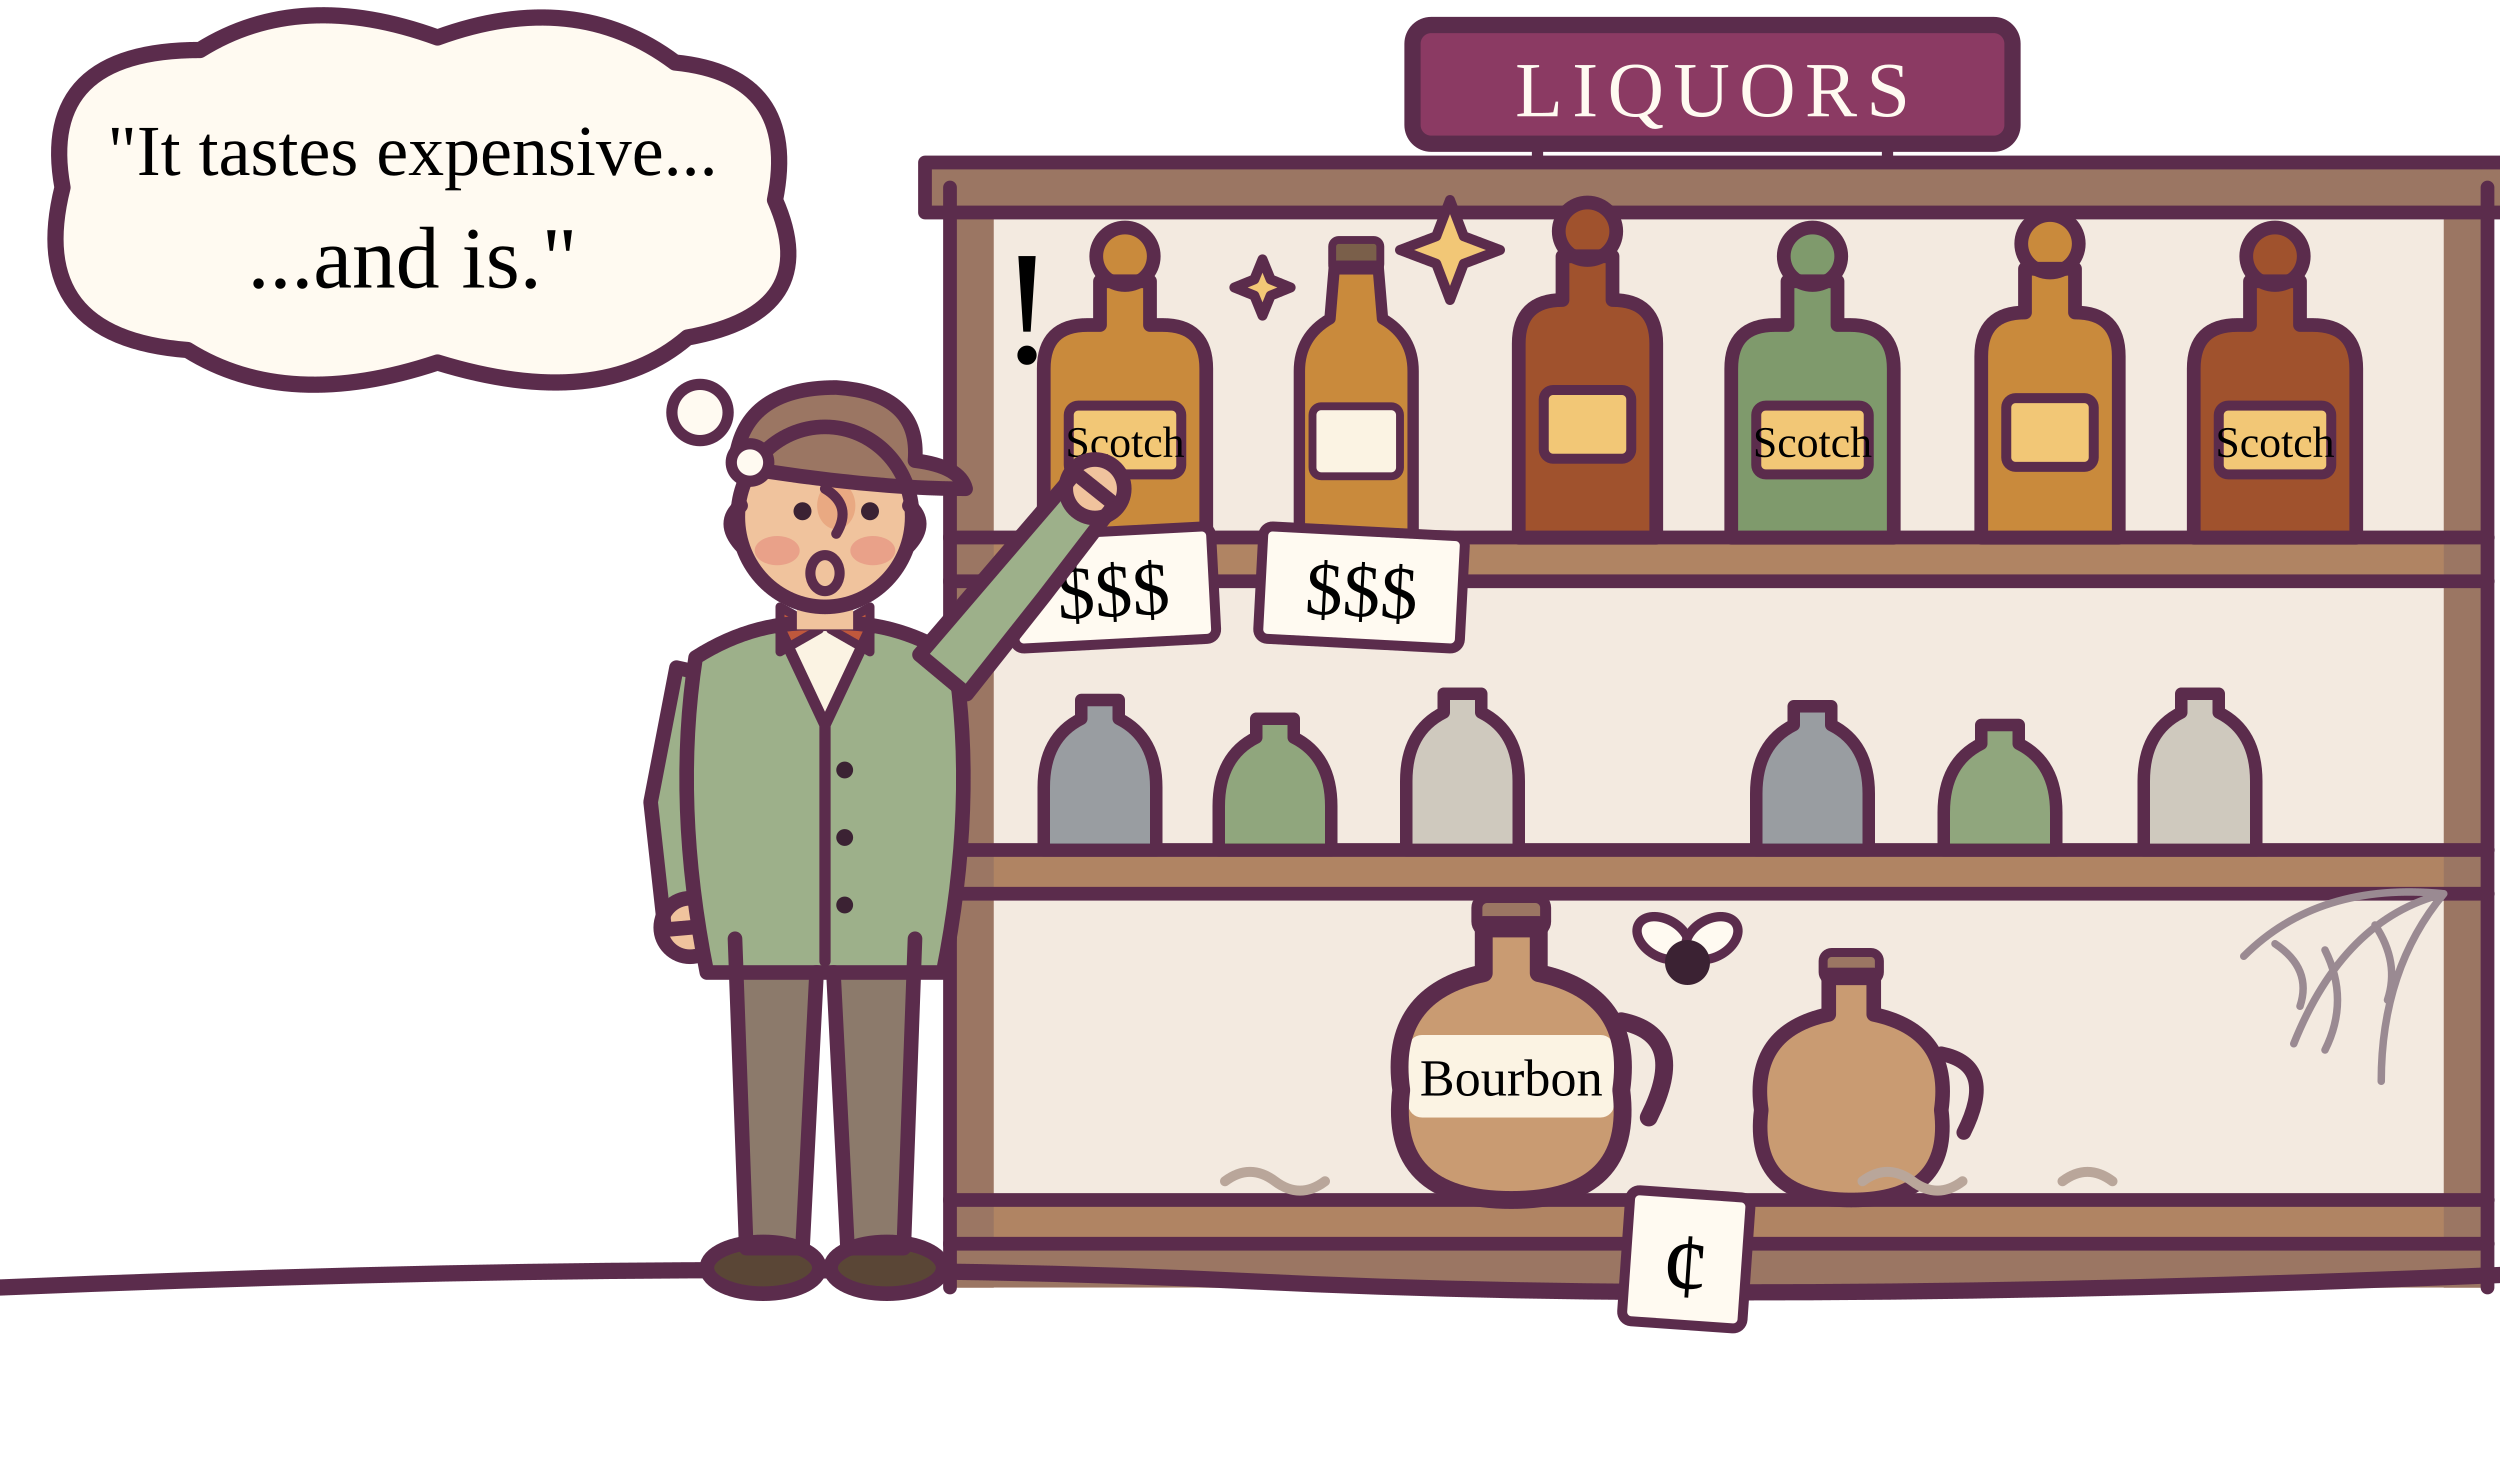
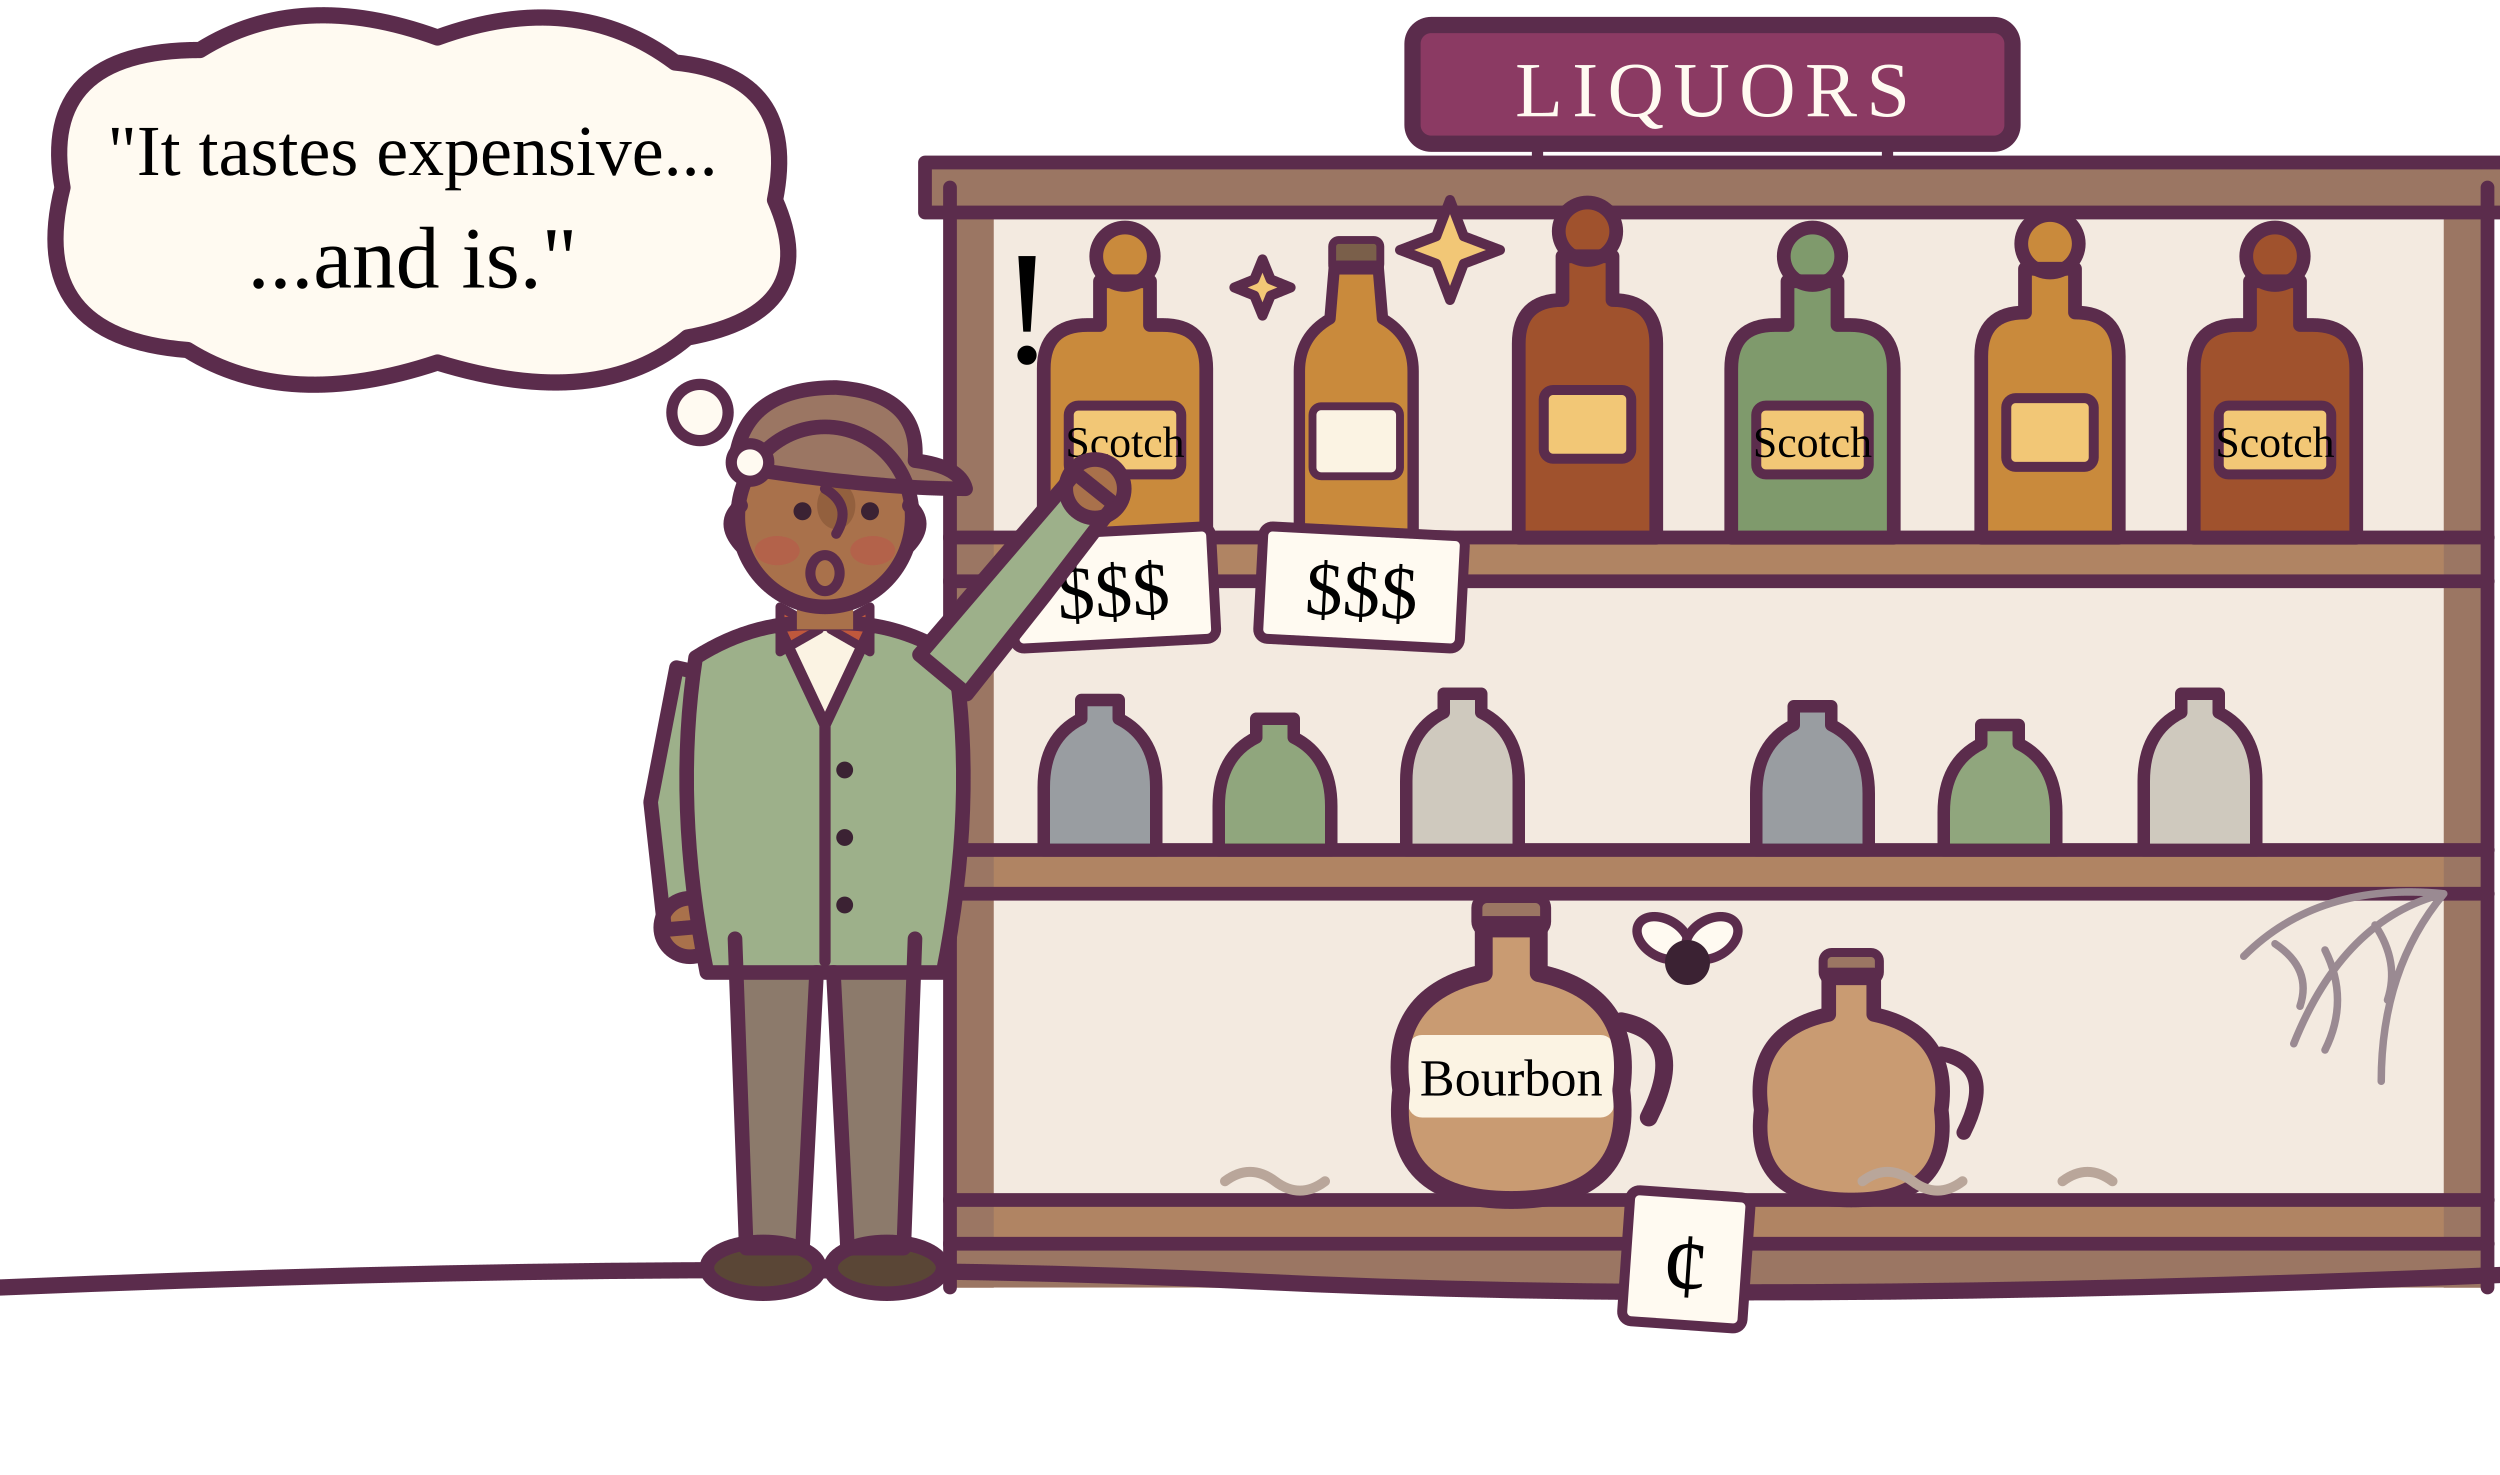
<svg viewBox="0 0 400 236" role="img" aria-label="At the liquor store, the customer reaches for the Scotch on the top shelf and spots Maker's Mark sitting right next to it, priced the same. He remembers the ad: It tastes expensive... and is. Down on the bottom shelf, the cheap bourbon jugs gather dust">
  <g filter="url(#wash)">
    <rect x="152" y="30" width="246" height="176" fill="#ead8c6" opacity=".55" />
    <rect x="148" y="26" width="254" height="8" fill="#9b7663" />
    <rect x="152" y="86" width="246" height="7" fill="#b08463" />
    <rect x="152" y="136" width="246" height="7" fill="#b08463" />
    <rect x="152" y="192" width="246" height="7" fill="#b08463" />
    <rect x="152" y="199" width="246" height="7" fill="#9b7663" />
    <rect x="152" y="30" width="7" height="176" fill="#9b7663" />
    <rect x="391" y="30" width="7" height="176" fill="#9b7663" />
  </g>
  <g filter="url(#crayon)" fill="none" stroke="#5b2c4c" stroke-width="2.2" stroke-linecap="round" stroke-linejoin="round">
    <rect x="148" y="26" width="254" height="8" />
    <path d="M152 86 H398 M152 93 H398" />
    <path d="M152 136 H398 M152 143 H398" />
    <path d="M152 192 H398 M152 199 H398" />
    <path d="M152 30 V206 M398 30 V206" />
  </g>
  <g filter="url(#wash)">
    <rect x="226" y="4" width="96" height="19" rx="3" fill="#8b3a63" />
  </g>
  <g filter="url(#crayon)" fill="none" stroke="#5b2c4c" stroke-width="2.6" stroke-linecap="round" stroke-linejoin="round">
    <rect x="226" y="4" width="96" height="19" rx="3" />
    <path d="M246 23 V26 M302 23 V26" stroke-width="1.8" />
  </g>
  <text class="letter" x="274" y="18.6" font-size="12.5" text-anchor="middle" style="fill:#fffaf1;letter-spacing:.12em">LIQUORS</text>
  <g filter="url(#crayon)" fill="none" stroke="#5b2c4c" stroke-width="2.6" stroke-linecap="round" stroke-linejoin="round">
    <path d="M0 206 Q120.0 201 200.0 205 T400 204" />
  </g>
  <g filter="url(#wash)">
    <path d="M167 86 V59 Q167 52 174 52 H176 V45 H184 V52 H186 Q193 52 193 59 V86Z" fill="#c98a3c" />
    <circle cx="180" cy="41" r="4.6" fill="#c98a3c" />
    <rect x="171" y="64.9" width="18" height="11" rx="1.5" fill="#f2c776" />
  </g>
  <g filter="url(#crayon)" fill="none" stroke="#5b2c4c" stroke-width="2.2" stroke-linecap="round" stroke-linejoin="round">
    <path d="M167 86 V59 Q167 52 174 52 H176 V45 H184 V52 H186 Q193 52 193 59 V86Z" />
    <circle cx="180" cy="41" r="4.6" />
    <rect x="171" y="64.9" width="18" height="11" rx="1.5" stroke-width="1.6" />
  </g>
  <text class="letter" x="180" y="73.1" font-size="7" text-anchor="middle">Scotch</text>
  <g transform="translate(217 86) scale(0.7 0.7)">
    <g>
      <g filter="url(#wash)">
        <path d="M-13 0 L-13 -38 Q-13 -46 -6 -50 L-5 -62 L5 -62 L6 -50 Q13 -46 13 -38 L13 0Z" fill="#c98a3c" />
        <rect x="-10" y="-30" width="20" height="16" rx="2" fill="#fbf3e3" />
        <rect x="-5.5" y="-68" width="11" height="7" rx="1.5" fill="#7a5f4a" />
      </g>
      <g filter="url(#crayon)" fill="none" stroke="#5b2c4c" stroke-width="2.6" stroke-linecap="round" stroke-linejoin="round">
        <path d="M-13 0 L-13 -38 Q-13 -46 -6 -50 L-5 -62 L5 -62 L6 -50 Q13 -46 13 -38 L13 0Z" />
        <rect x="-10" y="-30" width="20" height="16" rx="2" stroke-width="1.8" />
        <rect x="-5.5" y="-68" width="11" height="7" rx="1.5" stroke-width="1.8" />
      </g>
    </g>
  </g>
  <g filter="url(#wash)">
    <path d="M243 86 V55 Q243 48 250 48 H250 V41 H258 V48 H258 Q265 48 265 55 V86Z" fill="#a0522d" />
    <circle cx="254" cy="37" r="4.6" fill="#a0522d" />
    <rect x="247" y="62.4" width="14" height="11" rx="1.5" fill="#f2c776" />
  </g>
  <g filter="url(#crayon)" fill="none" stroke="#5b2c4c" stroke-width="2.2" stroke-linecap="round" stroke-linejoin="round">
    <path d="M243 86 V55 Q243 48 250 48 H250 V41 H258 V48 H258 Q265 48 265 55 V86Z" />
    <circle cx="254" cy="37" r="4.6" />
    <rect x="247" y="62.4" width="14" height="11" rx="1.5" stroke-width="1.6" />
  </g>
  <g filter="url(#wash)">
    <path d="M277 86 V59 Q277 52 284 52 H286 V45 H294 V52 H296 Q303 52 303 59 V86Z" fill="#7f9a6c" />
    <circle cx="290" cy="41" r="4.6" fill="#7f9a6c" />
    <rect x="281" y="64.9" width="18" height="11" rx="1.5" fill="#f2c776" />
  </g>
  <g filter="url(#crayon)" fill="none" stroke="#5b2c4c" stroke-width="2.2" stroke-linecap="round" stroke-linejoin="round">
    <path d="M277 86 V59 Q277 52 284 52 H286 V45 H294 V52 H296 Q303 52 303 59 V86Z" />
    <circle cx="290" cy="41" r="4.6" />
    <rect x="281" y="64.9" width="18" height="11" rx="1.5" stroke-width="1.6" />
  </g>
  <text class="letter" x="290" y="73.1" font-size="7" text-anchor="middle">Scotch</text>
  <g filter="url(#wash)">
    <path d="M317 86 V57 Q317 50 324 50 H324 V43 H332 V50 H332 Q339 50 339 57 V86Z" fill="#c98a3c" />
    <circle cx="328" cy="39" r="4.6" fill="#c98a3c" />
    <rect x="321" y="63.7" width="14" height="11" rx="1.5" fill="#f2c776" />
  </g>
  <g filter="url(#crayon)" fill="none" stroke="#5b2c4c" stroke-width="2.2" stroke-linecap="round" stroke-linejoin="round">
    <path d="M317 86 V57 Q317 50 324 50 H324 V43 H332 V50 H332 Q339 50 339 57 V86Z" />
    <circle cx="328" cy="39" r="4.6" />
    <rect x="321" y="63.7" width="14" height="11" rx="1.5" stroke-width="1.6" />
  </g>
  <g filter="url(#wash)">
    <path d="M351 86 V59 Q351 52 358 52 H360 V45 H368 V52 H370 Q377 52 377 59 V86Z" fill="#a0522d" />
    <circle cx="364" cy="41" r="4.6" fill="#a0522d" />
    <rect x="355" y="64.9" width="18" height="11" rx="1.5" fill="#f2c776" />
  </g>
  <g filter="url(#crayon)" fill="none" stroke="#5b2c4c" stroke-width="2.2" stroke-linecap="round" stroke-linejoin="round">
    <path d="M351 86 V59 Q351 52 358 52 H360 V45 H368 V52 H370 Q377 52 377 59 V86Z" />
    <circle cx="364" cy="41" r="4.6" />
    <rect x="355" y="64.9" width="18" height="11" rx="1.5" stroke-width="1.6" />
  </g>
  <text class="letter" x="364" y="73.1" font-size="7" text-anchor="middle">Scotch</text>
  <g transform="rotate(-3 178 92)">
    <g filter="url(#wash)">
      <rect x="161.8" y="85" width="32.3" height="18" rx="1.5" fill="#fffaf1" />
    </g>
    <g filter="url(#crayon)" fill="none" stroke="#5b2c4c" stroke-width="2.6" stroke-linecap="round" stroke-linejoin="round">
      <rect x="161.8" y="85" width="32.3" height="18" rx="1.5" stroke-width="1.6" />
    </g>
    <text class="letter" x="178" y="98.6" font-size="12" text-anchor="middle">$$$</text>
  </g>
  <g transform="rotate(3 218 92)">
    <g filter="url(#wash)">
      <rect x="201.8" y="85" width="32.3" height="18" rx="1.5" fill="#fffaf1" />
    </g>
    <g filter="url(#crayon)" fill="none" stroke="#5b2c4c" stroke-width="2.6" stroke-linecap="round" stroke-linejoin="round">
      <rect x="201.8" y="85" width="32.3" height="18" rx="1.5" stroke-width="1.6" />
    </g>
    <text class="letter" x="218" y="98.6" font-size="12" text-anchor="middle">$$$</text>
  </g>
  <g class="twinkle" style="transform-origin:232px 40px">
    <path d="M232 32 L234.2 37.8 L240 40 L234.2 42.2 L232 48 L229.8 42.2 L224 40 L229.8 37.8Z" fill="#f2c776" stroke="#5b2c4c" stroke-width="1.6" stroke-linejoin="round" />
  </g>
  <g class="twinkle d2" style="transform-origin:202px 46px">
    <path d="M202 41.5 L203.3 44.7 L206.5 46 L203.3 47.3 L202 50.5 L200.7 47.3 L197.5 46 L200.7 44.7Z" fill="#f2c776" stroke="#5b2c4c" stroke-width="1.6" stroke-linejoin="round" />
  </g>
  <g filter="url(#wash)">
    <path d="M167 136 L167 126 Q167 118 173 115 L173 112 L179 112 L179 115 Q185 118 185 126 L185 136Z" fill="#8a8f96" opacity=".85" />
  </g>
  <g filter="url(#crayon)" fill="none" stroke="#5b2c4c" stroke-width="2.6" stroke-linecap="round" stroke-linejoin="round">
    <path d="M167 136 L167 126 Q167 118 173 115 L173 112 L179 112 L179 115 Q185 118 185 126 L185 136Z" stroke-width="2" />
  </g>
  <g filter="url(#wash)">
    <path d="M195 136 L195 129 Q195 121 201 118 L201 115 L207 115 L207 118 Q213 121 213 129 L213 136Z" fill="#7f9a6c" opacity=".85" />
  </g>
  <g filter="url(#crayon)" fill="none" stroke="#5b2c4c" stroke-width="2.6" stroke-linecap="round" stroke-linejoin="round">
    <path d="M195 136 L195 129 Q195 121 201 118 L201 115 L207 115 L207 118 Q213 121 213 129 L213 136Z" stroke-width="2" />
  </g>
  <g filter="url(#wash)">
    <path d="M225 136 L225 125 Q225 117 231 114 L231 111 L237 111 L237 114 Q243 117 243 125 L243 136Z" fill="#c9c3b8" opacity=".85" />
  </g>
  <g filter="url(#crayon)" fill="none" stroke="#5b2c4c" stroke-width="2.6" stroke-linecap="round" stroke-linejoin="round">
    <path d="M225 136 L225 125 Q225 117 231 114 L231 111 L237 111 L237 114 Q243 117 243 125 L243 136Z" stroke-width="2" />
  </g>
  <g filter="url(#wash)">
    <path d="M281 136 L281 127 Q281 119 287 116 L287 113 L293 113 L293 116 Q299 119 299 127 L299 136Z" fill="#8a8f96" opacity=".85" />
  </g>
  <g filter="url(#crayon)" fill="none" stroke="#5b2c4c" stroke-width="2.6" stroke-linecap="round" stroke-linejoin="round">
    <path d="M281 136 L281 127 Q281 119 287 116 L287 113 L293 113 L293 116 Q299 119 299 127 L299 136Z" stroke-width="2" />
  </g>
  <g filter="url(#wash)">
    <path d="M311 136 L311 130 Q311 122 317 119 L317 116 L323 116 L323 119 Q329 122 329 130 L329 136Z" fill="#7f9a6c" opacity=".85" />
  </g>
  <g filter="url(#crayon)" fill="none" stroke="#5b2c4c" stroke-width="2.6" stroke-linecap="round" stroke-linejoin="round">
    <path d="M311 136 L311 130 Q311 122 317 119 L317 116 L323 116 L323 119 Q329 122 329 130 L329 136Z" stroke-width="2" />
  </g>
  <g filter="url(#wash)">
    <path d="M343 136 L343 125 Q343 117 349 114 L349 111 L355 111 L355 114 Q361 117 361 125 L361 136Z" fill="#c9c3b8" opacity=".85" />
  </g>
  <g filter="url(#crayon)" fill="none" stroke="#5b2c4c" stroke-width="2.6" stroke-linecap="round" stroke-linejoin="round">
    <path d="M343 136 L343 125 Q343 117 349 114 L349 111 L355 111 L355 114 Q361 117 361 125 L361 136Z" stroke-width="2" />
  </g>
  <g transform="translate(244 192) scale(1.1)">
    <g filter="url(#wash)">
      <path d="M-18 -16 Q-20 -30 -6 -33 L-6 -40 L2 -40 L2 -33 Q16 -30 14 -16 Q16 0 -2 0 Q-20 0 -18 -16Z" fill="#c99b72" />
      <rect x="-7" y="-44" width="10" height="5" rx="1.5" fill="#9b7663" />
      <rect x="-17" y="-24" width="30" height="12" rx="2" fill="#fbf3e3" />
    </g>
    <g filter="url(#crayon)" fill="none" stroke="#5b2c4c" stroke-width="2.6" stroke-linecap="round" stroke-linejoin="round">
      <path d="M-18 -16 Q-20 -30 -6 -33 L-6 -40 L2 -40 L2 -33 Q16 -30 14 -16 Q16 0 -2 0 Q-20 0 -18 -16Z" />
      <path d="M14 -26 q10 2 4 14" />
      <rect x="-7" y="-44" width="10" height="5" rx="1.5" stroke-width="1.6" />
    </g>
    <text class="letter" x="-2" y="-15.2" font-size="7.6" text-anchor="middle">Bourbon</text>
  </g>
  <g transform="translate(298 192) scale(0.9)">
    <g filter="url(#wash)">
      <path d="M-18 -16 Q-20 -30 -6 -33 L-6 -40 L2 -40 L2 -33 Q16 -30 14 -16 Q16 0 -2 0 Q-20 0 -18 -16Z" fill="#c99b72" />
      <rect x="-7" y="-44" width="10" height="5" rx="1.5" fill="#9b7663" />
    </g>
    <g filter="url(#crayon)" fill="none" stroke="#5b2c4c" stroke-width="2.6" stroke-linecap="round" stroke-linejoin="round">
      <path d="M-18 -16 Q-20 -30 -6 -33 L-6 -40 L2 -40 L2 -33 Q16 -30 14 -16 Q16 0 -2 0 Q-20 0 -18 -16Z" />
      <path d="M14 -26 q10 2 4 14" />
      <rect x="-7" y="-44" width="10" height="5" rx="1.5" stroke-width="1.6" />
    </g>
  </g>
  <g transform="rotate(4 270 198)">
    <g filter="url(#wash)">
      <rect x="260.4" y="191" width="19.3" height="21" rx="1.5" fill="#fffaf1" />
    </g>
    <g filter="url(#crayon)" fill="none" stroke="#5b2c4c" stroke-width="2.6" stroke-linecap="round" stroke-linejoin="round">
      <rect x="260.4" y="191" width="19.3" height="21" rx="1.5" stroke-width="1.6" />
    </g>
    <text class="letter" x="270" y="207.6" font-size="15" text-anchor="middle">¢</text>
  </g>
  <g filter="url(#crayon)" fill="none" stroke="#5b2c4c" stroke-width="2.6" stroke-linecap="round" stroke-linejoin="round">
    <path d="M391 143 q-16 4 -24 24 M391 143 q-10 12 -10 30 M391 143 q-20 -2 -32 10 M380 148 q4 6 2 12 M372 152 q4 8 0 16 M364 151 q6 4 4 10" stroke="#9a8a92" stroke-width="1.2" />
  </g>
  <g filter="url(#crayon)" fill="none" stroke="#5b2c4c" stroke-width="2.6" stroke-linecap="round" stroke-linejoin="round">
    <path d="M196 189 q4 -3 8 0 q4 3 8 0 M298 189 q4 -3 8 0 q4 3 8 0 M330 189 q4 -3 8 0" stroke="#b9a69a" stroke-width="1.6" />
  </g>
  <g transform="translate(270 154) scale(1.5)">
    <g class="fly-x">
      <g class="fly-y">
        <ellipse cx="-2.6" cy="-2.6" rx="3" ry="2" fill="#fffaf1" stroke="#5b2c4c" stroke-width="1" transform="rotate(30 -2.6 -2.6)" />
        <ellipse cx="2.6" cy="-2.6" rx="3" ry="2" fill="#fffaf1" stroke="#5b2c4c" stroke-width="1" transform="rotate(-30 2.6 -2.6)" />
        <circle r="2.4" fill="#3b2233" />
      </g>
    </g>
  </g>
  <g transform="translate(132 206) scale(0.9 0.9)">
    <g>
      <g class="" style="transform-origin:-21px -109px">
        <g filter="url(#wash)">
          <path d="M-26.4 -110.2 L-31 -86.3 L-28.5 -63.6 L-19.5 -64.4 L-21 -85.7 L-15.6 -107.8Z" fill="#9db08a" />
-           <circle cx="-24" cy="-64" r="5.2" fill="#f0c39d" />
+           <circle cx="-24" cy="-64" r="5.2" fill="#a9714b" />
        </g>
        <g filter="url(#boil)" fill="none" stroke="#5b2c4c" stroke-width="2.6" stroke-linecap="round" stroke-linejoin="round">
          <path d="M-26.4 -110.2 L-31 -86.3 L-28.5 -63.6 L-19.5 -64.4 L-21 -85.7 L-15.6 -107.8Z" />
          <circle cx="-24" cy="-64" r="5.2" />
        </g>
      </g>
      <g>
        <g filter="url(#wash)">
          <ellipse cx="-11" cy="-3.5" rx="10" ry="4.6" fill="#5a4636" />
          <ellipse cx="11" cy="-3.5" rx="10" ry="4.6" fill="#5a4636" />
          <path d="M-16 -62 L-14 -7 L-4 -7 L-1.5 -56 L1.5 -56 L4 -7 L14 -7 L16 -62Z" fill="#8c7a6b" />
          <path d="M-23 -112 Q-27 -86 -21 -56 L21 -56 Q27 -86 23 -112 Q12 -119 0 -118 Q-12 -119 -23 -112Z" fill="#9db08a" />
          <path d="M-8 -117 L0 -100 L8 -117Z" fill="#fbf3e3" />
          <path d="M-8 -121 L-1 -117 L-8 -113Z M8 -121 L1 -117 L8 -113Z" fill="#c0583c" />
        </g>
        <g filter="url(#boil)" fill="none" stroke="#5b2c4c" stroke-width="2.6" stroke-linecap="round" stroke-linejoin="round">
          <ellipse cx="-11" cy="-3.5" rx="10" ry="4.6" />
          <ellipse cx="11" cy="-3.5" rx="10" ry="4.6" />
          <path d="M-16 -62 L-14 -7 L-4 -7 L-1.5 -56 M1.5 -56 L4 -7 L14 -7 L16 -62" />
          <path d="M-23 -112 Q-27 -86 -21 -56 L21 -56 Q27 -86 23 -112 Q12 -119 0 -118 Q-12 -119 -23 -112Z" />
          <path d="M-8 -117 L0 -100 L8 -117 M0 -100 L0 -58" stroke-width="2" />
          <circle cx="3.5" cy="-92" r="1.5" fill="#3b2233" stroke="none" />
          <circle cx="3.5" cy="-80" r="1.5" fill="#3b2233" stroke="none" />
          <circle cx="3.5" cy="-68" r="1.5" fill="#3b2233" stroke="none" />
          <path d="M-8 -121 L-1 -117 L-8 -113Z M8 -121 L1 -117 L8 -113Z" stroke-width="1.6" />
        </g>
      </g>
      <g>
        <g filter="url(#wash)">
-           <rect x="-5" y="-125" width="10" height="8" fill="#f0c39d" />
-           <ellipse cx="0" cy="-137" rx="15.5" ry="16" fill="#f0c39d" />
-           <ellipse cx="-14.5" cy="-136" rx="3" ry="4.4" fill="#f0c39d" />
-           <ellipse cx="14.5" cy="-136" rx="3" ry="4.4" fill="#f0c39d" />
-           <ellipse cx="-8.5" cy="-131" rx="4" ry="2.6" fill="#e48b7c" opacity=".6" />
-           <ellipse cx="8.5" cy="-131" rx="4" ry="2.6" fill="#e48b7c" opacity=".6" />
-           <ellipse cx="2" cy="-139" rx="3.4" ry="4.2" fill="#e9a982" />
+           <rect x="-5" y="-125" width="10" height="8" fill="#a9714b" />
+           <ellipse cx="0" cy="-137" rx="15.5" ry="16" fill="#a9714b" />
+           <ellipse cx="-14.5" cy="-136" rx="3" ry="4.4" fill="#a9714b" />
+           <ellipse cx="14.5" cy="-136" rx="3" ry="4.4" fill="#a9714b" />
+           <ellipse cx="-8.5" cy="-131" rx="4" ry="2.6" fill="#b9584a" opacity=".6" />
+           <ellipse cx="8.5" cy="-131" rx="4" ry="2.6" fill="#b9584a" opacity=".6" />
+           <ellipse cx="2" cy="-139" rx="3.4" ry="4.2" fill="#93603e" />
          <path d="M-16 -146 Q-15 -160 2 -160 Q17 -159 16 -147 Q24 -146 25 -142 Q8 -142 -16 -146Z" fill="#9b7663" />
        </g>
        <g filter="url(#boil)" fill="none" stroke="#5b2c4c" stroke-width="2.6" stroke-linecap="round" stroke-linejoin="round">
          <ellipse cx="0" cy="-137" rx="15.5" ry="16" />
          <path d="M-15.0 -139 q-3.5 3 0 7" />
          <path d="M15.0 -139 q3.5 3 0 7" />
          <circle cx="-4" cy="-138" r="1.6" fill="#3b2233" stroke="none" />
          <circle cx="8" cy="-138" r="1.6" fill="#3b2233" stroke="none" />
          <ellipse cx="0" cy="-127" rx="2.6" ry="3.2" stroke-width="1.8" />
          <path d="M0 -142 q5 3 2 8" stroke-width="1.8" />
          <path d="M-16 -146 Q-15 -160 2 -160 Q17 -159 16 -147 Q24 -146 25 -142 Q8 -142 -16 -146Z" />
        </g>
      </g>
      <g class="reach" style="transform-origin:21px -109px">
        <g filter="url(#wash)">
          <path d="M25.2 -105.5 L38.9 -122.8 L51.5 -139.2 L44.5 -144.8 L31.1 -129.2 L16.8 -112.5Z" fill="#9db08a" />
-           <circle cx="48" cy="-142" r="5.2" fill="#f0c39d" />
+           <circle cx="48" cy="-142" r="5.2" fill="#a9714b" />
        </g>
        <g filter="url(#boil)" fill="none" stroke="#5b2c4c" stroke-width="2.6" stroke-linecap="round" stroke-linejoin="round">
          <path d="M25.2 -105.5 L38.9 -122.8 L51.5 -139.2 L44.5 -144.8 L31.1 -129.2 L16.8 -112.5Z" />
          <circle cx="48" cy="-142" r="5.2" />
        </g>
      </g>
    </g>
  </g>
  <g filter="url(#wash)">
    <circle cx="112" cy="66" r="4.5" fill="#fffaf1" />
    <circle cx="120" cy="74" r="3" fill="#fffaf1" />
  </g>
  <g filter="url(#crayon)" fill="none" stroke="#5b2c4c" stroke-width="1.8" stroke-linecap="round" stroke-linejoin="round">
    <circle cx="112" cy="66" r="4.5" />
    <circle cx="120" cy="74" r="3" />
  </g>
  <g class="float">
    <g filter="url(#wash)">
      <path d="M10 30 Q6 8 32 8 Q48 -2 70 6 Q92 -2 108 10 Q128 12 124 32 Q132 50 110 54 Q96 66 70 58 Q46 66 30 56 Q4 54 10 30Z" fill="#fffaf1" />
    </g>
    <g filter="url(#crayon)" fill="none" stroke="#5b2c4c" stroke-width="2.6" stroke-linecap="round" stroke-linejoin="round">
      <path d="M10 30 Q6 8 32 8 Q48 -2 70 6 Q92 -2 108 10 Q128 12 124 32 Q132 50 110 54 Q96 66 70 58 Q46 66 30 56 Q4 54 10 30Z" />
    </g>
    <text class="letter" x="66" y="28" font-size="11.5" text-anchor="middle">"It tastes expensive...</text>
    <text class="letter" x="66" y="46" font-size="14" text-anchor="middle">...and is."</text>
  </g>
  <text class="letter pop" x="160" y="58" font-size="26" style="transform-origin:166px 50px">!</text>
</svg>
